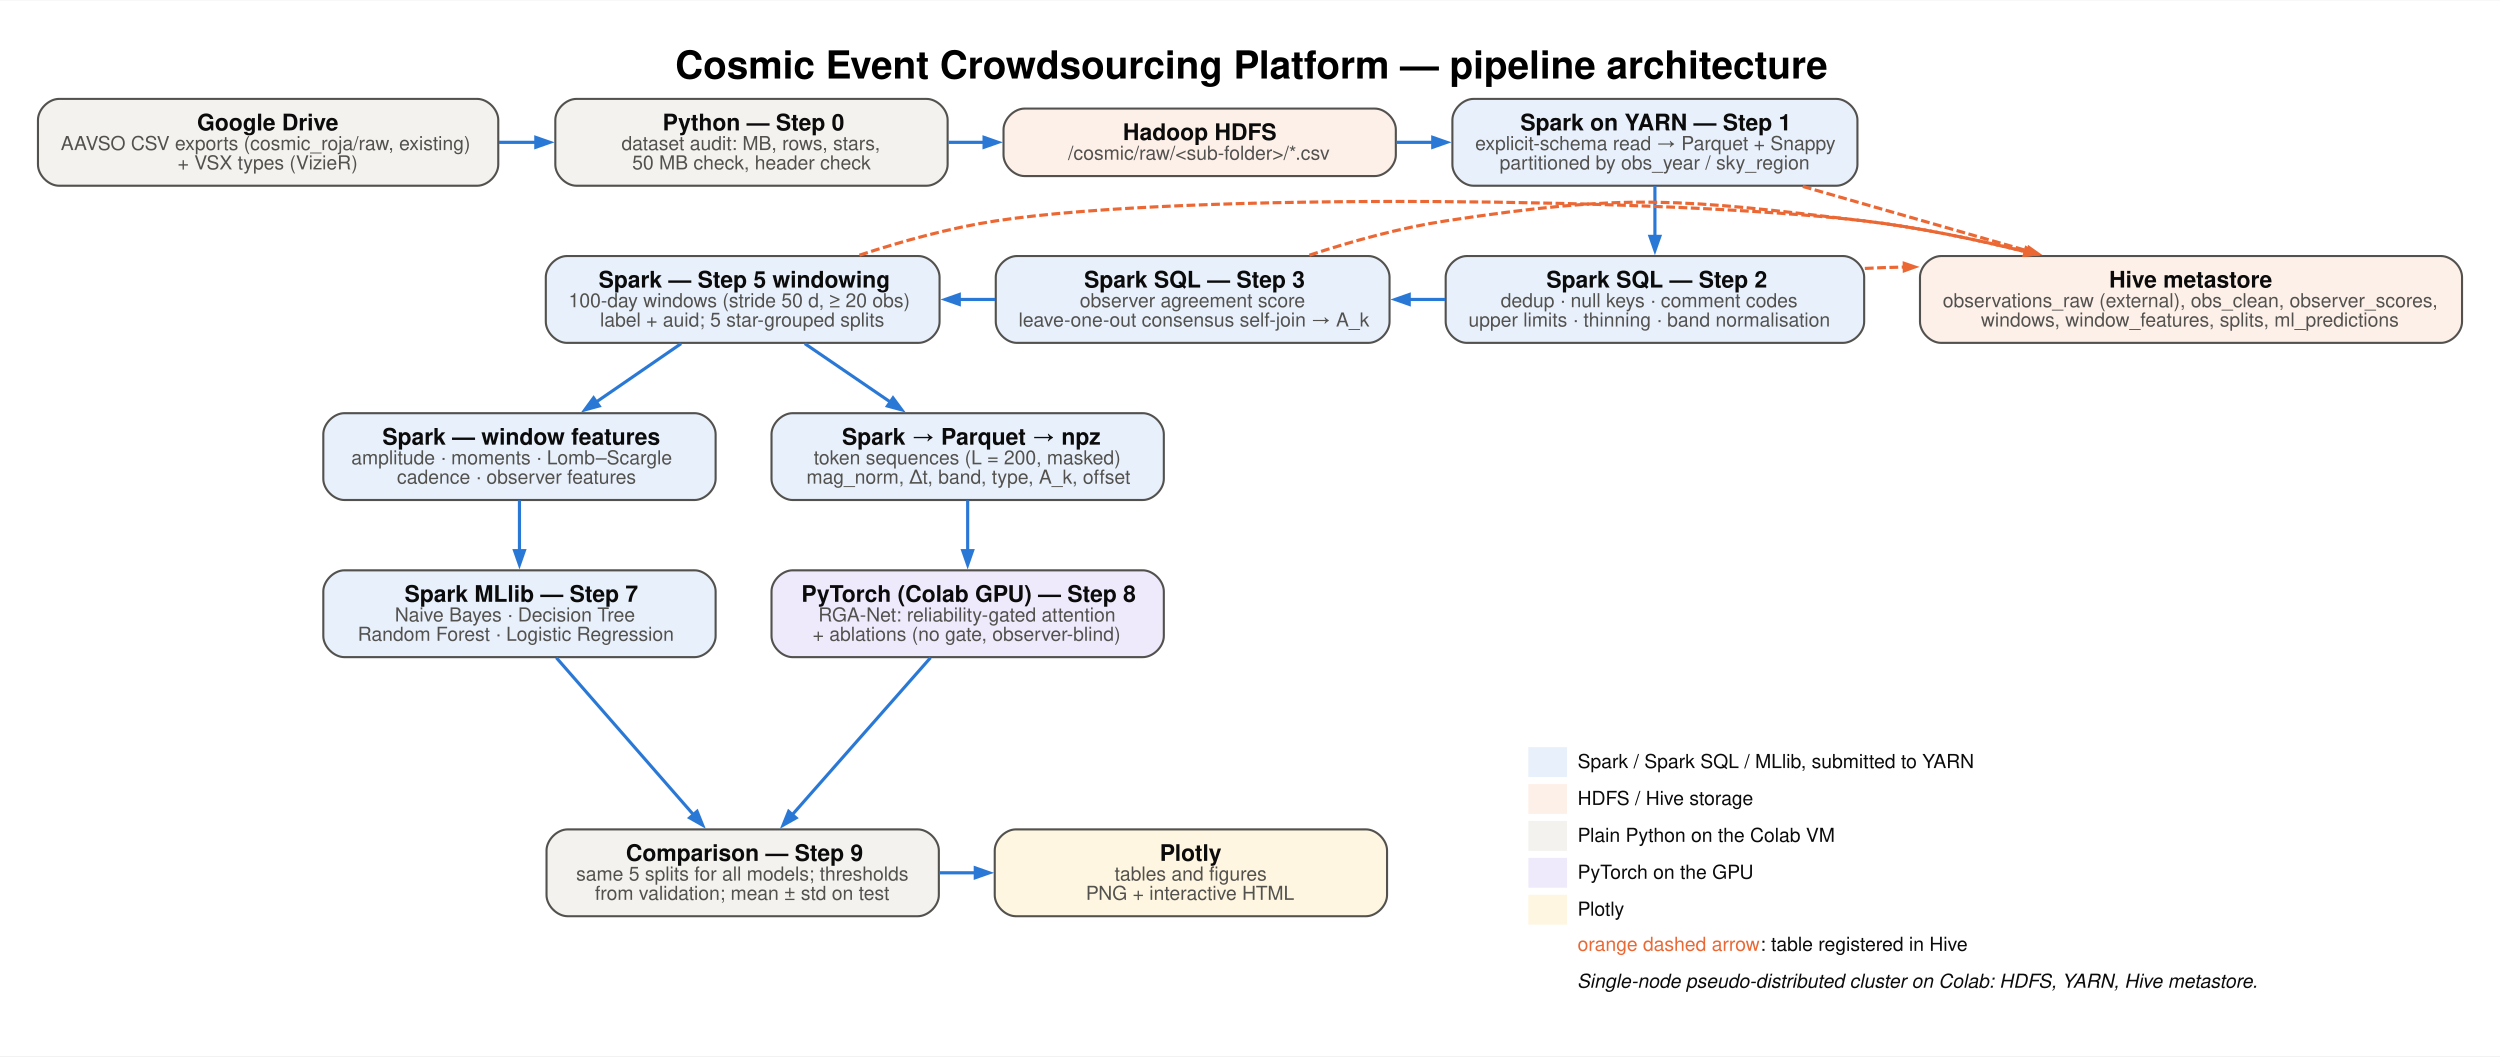
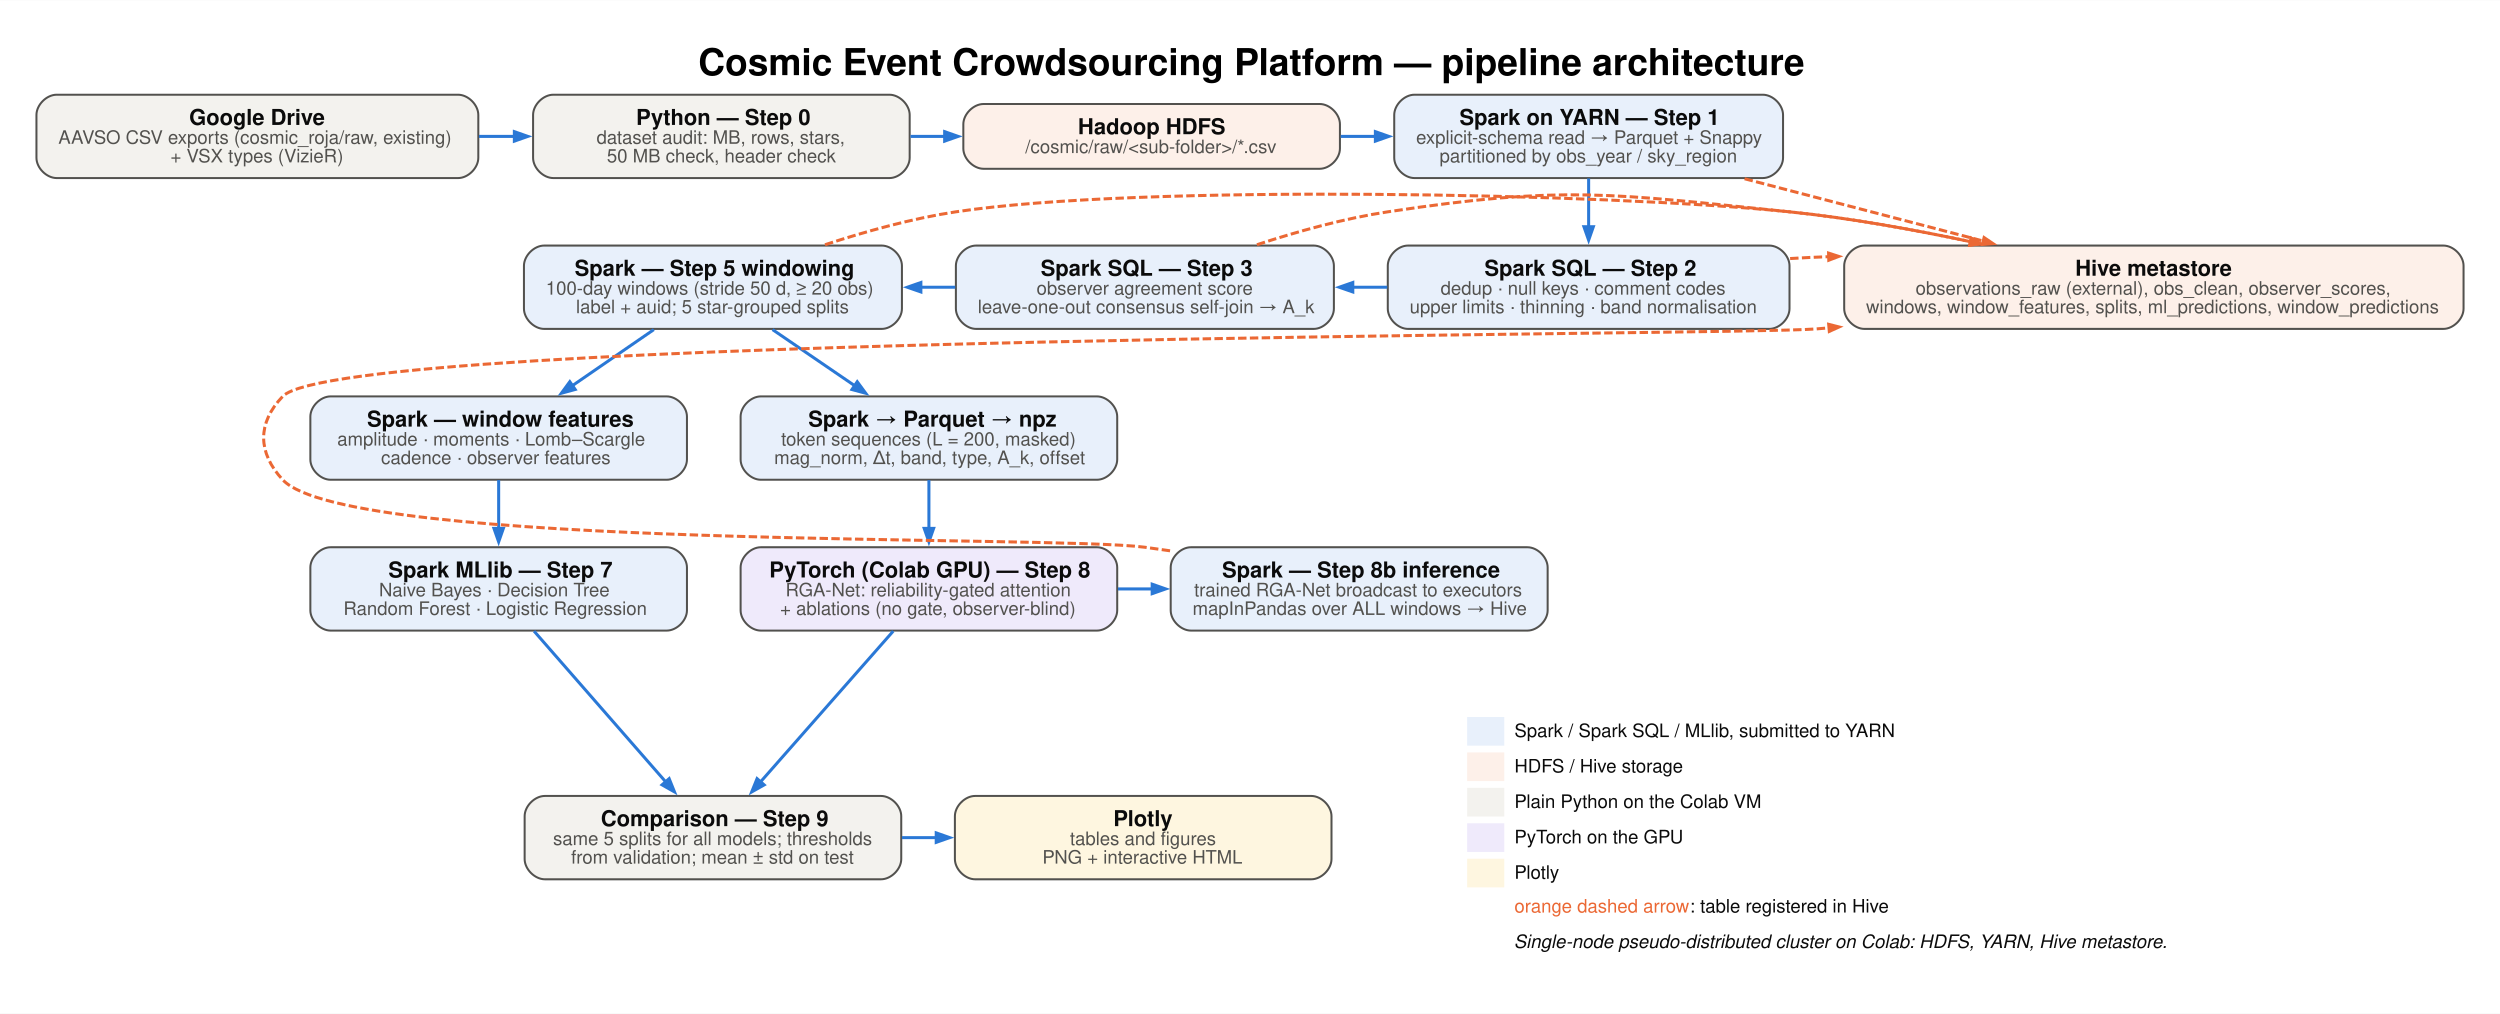
- <svg xmlns="http://www.w3.org/2000/svg" width="1422pt" height="601pt" viewBox="0.00 0.00 1422.34 600.60">
+ <svg xmlns="http://www.w3.org/2000/svg" width="1482pt" height="601pt" viewBox="0.00 0.00 1481.68 600.60">
  <g id="graph0" class="graph" transform="scale(1 1) rotate(0) translate(21.6 579)">
-     <polygon fill="white" stroke="none" points="-21.6,21.6 -21.6,-579 1400.74,-579 1400.74,21.6 -21.6,21.6" />
-     <text text-anchor="start" x="362.55" y="-534.6" font-family="Helvetica,sans-Serif" font-weight="bold" font-size="22.00">Cosmic Event Crowdsourcing Platform — pipeline architecture</text>
+     <polygon fill="white" stroke="none" points="-21.6,21.6 -21.6,-579 1460.08,-579 1460.08,21.6 -21.6,21.6" />
+     <text text-anchor="start" x="392.23" y="-534.6" font-family="Helvetica,sans-Serif" font-weight="bold" font-size="22.00">Cosmic Event Crowdsourcing Platform — pipeline architecture</text>
    <g id="node1" class="node">
      <path fill="#f3f2ee" stroke="#52514e" stroke-width="1.2" d="M249.88,-523C249.88,-523 12,-523 12,-523 6,-523 0,-517 0,-511 0,-511 0,-485.6 0,-485.6 0,-479.6 6,-473.6 12,-473.6 12,-473.6 249.88,-473.6 249.88,-473.6 255.88,-473.6 261.88,-479.6 261.88,-485.6 261.88,-485.6 261.88,-511 261.88,-511 261.88,-517 255.88,-523 249.88,-523" />
      <text text-anchor="start" x="90.49" y="-505.1" font-family="Helvetica,sans-Serif" font-weight="bold" font-size="13.00" fill="#0b0b0b">Google Drive</text>
      <text text-anchor="start" x="12.96" y="-493.9" font-family="Helvetica,sans-Serif" font-size="11.00" fill="#52514e">AAVSO CSV exports (cosmic_roja/raw, existing)</text>
      <text text-anchor="start" x="79.44" y="-482.9" font-family="Helvetica,sans-Serif" font-size="11.00" fill="#52514e">+ VSX types (VizieR)</text>
    </g>
    <g id="node2" class="node">
      <path fill="#f3f2ee" stroke="#52514e" stroke-width="1.2" d="M505.54,-523C505.54,-523 306.34,-523 306.34,-523 300.34,-523 294.34,-517 294.34,-511 294.34,-511 294.34,-485.6 294.34,-485.6 294.34,-479.6 300.34,-473.6 306.34,-473.6 306.34,-473.6 505.54,-473.6 505.54,-473.6 511.54,-473.6 517.54,-479.6 517.54,-485.6 517.54,-485.6 517.54,-511 517.54,-511 517.54,-517 511.54,-523 505.54,-523" />
      <text text-anchor="start" x="355.38" y="-505.1" font-family="Helvetica,sans-Serif" font-weight="bold" font-size="13.00" fill="#0b0b0b">Python — Step 0</text>
      <text text-anchor="start" x="331.97" y="-493.9" font-family="Helvetica,sans-Serif" font-size="11.00" fill="#52514e">dataset audit: MB, rows, stars,</text>
      <text text-anchor="start" x="338.07" y="-482.9" font-family="Helvetica,sans-Serif" font-size="11.00" fill="#52514e">50 MB check, header check</text>
    </g>
    <g id="edge1" class="edge">
      <path fill="none" stroke="#2a78d6" stroke-width="1.8" d="M262.26,-498.3C269.37,-498.3 276.47,-498.3 283.57,-498.3" />
      <polygon fill="#2a78d6" stroke="#2a78d6" stroke-width="1.8" points="283.25,-501.1 291.25,-498.3 283.25,-495.5 283.25,-501.1" />
    </g>
    <g id="node3" class="node">
      <path fill="#fdf0e9" stroke="#52514e" stroke-width="1.2" d="M760.54,-517.5C760.54,-517.5 561.34,-517.5 561.34,-517.5 555.34,-517.5 549.34,-511.5 549.34,-505.5 549.34,-505.5 549.34,-491.1 549.34,-491.1 549.34,-485.1 555.34,-479.1 561.34,-479.1 561.34,-479.1 760.54,-479.1 760.54,-479.1 766.54,-479.1 772.54,-485.1 772.54,-491.1 772.54,-491.1 772.54,-505.5 772.54,-505.5 772.54,-511.5 766.54,-517.5 760.54,-517.5" />
      <text text-anchor="start" x="617.25" y="-499.6" font-family="Helvetica,sans-Serif" font-weight="bold" font-size="13.00" fill="#0b0b0b">Hadoop HDFS</text>
      <text text-anchor="start" x="586.05" y="-488.4" font-family="Helvetica,sans-Serif" font-size="11.00" fill="#52514e">/cosmic/raw/&lt;sub-folder&gt;/*.csv</text>
    </g>
    <g id="edge2" class="edge">
      <path fill="none" stroke="#2a78d6" stroke-width="1.8" d="M518,-498.3C524.78,-498.3 531.56,-498.3 538.34,-498.3" />
      <polygon fill="#2a78d6" stroke="#2a78d6" stroke-width="1.8" points="538.27,-501.1 546.27,-498.3 538.27,-495.5 538.27,-501.1" />
    </g>
    <g id="node4" class="node">
      <path fill="#e8f0fb" stroke="#52514e" stroke-width="1.2" d="M1023.16,-523C1023.16,-523 816.72,-523 816.72,-523 810.72,-523 804.72,-517 804.72,-511 804.72,-511 804.72,-485.6 804.72,-485.6 804.72,-479.6 810.72,-473.6 816.72,-473.6 816.72,-473.6 1023.16,-473.6 1023.16,-473.6 1029.16,-473.6 1035.16,-479.6 1035.16,-485.6 1035.16,-485.6 1035.16,-511 1035.16,-511 1035.16,-517 1029.16,-523 1023.16,-523" />
      <text text-anchor="start" x="843.37" y="-505.1" font-family="Helvetica,sans-Serif" font-weight="bold" font-size="13.00" fill="#0b0b0b">Spark on YARN — Step 1</text>
      <text text-anchor="start" x="817.68" y="-493.9" font-family="Helvetica,sans-Serif" font-size="11.00" fill="#52514e">explicit-schema read → Parquet + Snappy</text>
      <text text-anchor="start" x="831.58" y="-482.9" font-family="Helvetica,sans-Serif" font-size="11.00" fill="#52514e">partitioned by obs_year / sky_region</text>
    </g>
    <g id="edge3" class="edge">
      <path fill="none" stroke="#2a78d6" stroke-width="1.8" d="M772.99,-498.3C780,-498.3 787,-498.3 794.01,-498.3" />
      <polygon fill="#2a78d6" stroke="#2a78d6" stroke-width="1.8" points="793.55,-501.1 801.55,-498.3 793.55,-495.5 793.55,-501.1" />
    </g>
    <g id="node5" class="node">
      <path fill="#e8f0fb" stroke="#52514e" stroke-width="1.2" d="M1026.99,-433.6C1026.99,-433.6 812.9,-433.6 812.9,-433.6 806.9,-433.6 800.9,-427.6 800.9,-421.6 800.9,-421.6 800.9,-396.2 800.9,-396.2 800.9,-390.2 806.9,-384.2 812.9,-384.2 812.9,-384.2 1026.99,-384.2 1026.99,-384.2 1032.99,-384.2 1038.99,-390.2 1038.99,-396.2 1038.99,-396.2 1038.99,-421.6 1038.99,-421.6 1038.99,-427.6 1032.99,-433.6 1026.99,-433.6" />
      <text text-anchor="start" x="858.17" y="-415.7" font-family="Helvetica,sans-Serif" font-weight="bold" font-size="13.00" fill="#0b0b0b">Spark SQL — Step 2</text>
      <text text-anchor="start" x="832.2" y="-404.5" font-family="Helvetica,sans-Serif" font-size="11.00" fill="#52514e">dedup · null keys · comment codes</text>
      <text text-anchor="start" x="813.86" y="-393.5" font-family="Helvetica,sans-Serif" font-size="11.00" fill="#52514e">upper limits · thinning · band normalisation</text>
    </g>
    <g id="edge4" class="edge">
      <path fill="none" stroke="#2a78d6" stroke-width="1.8" d="M919.94,-473.42C919.94,-464.53 919.94,-454.26 919.94,-444.6" />
      <polygon fill="#2a78d6" stroke="#2a78d6" stroke-width="1.8" points="922.74,-444.78 919.94,-436.78 917.14,-444.78 922.74,-444.78" />
    </g>
-     <g id="node14" class="node">
-       <path fill="#fdf0e9" stroke="#52514e" stroke-width="1.2" d="M1367.14,-433.6C1367.14,-433.6 1082.75,-433.6 1082.75,-433.6 1076.75,-433.6 1070.75,-427.6 1070.75,-421.6 1070.75,-421.6 1070.75,-396.2 1070.75,-396.2 1070.75,-390.2 1076.75,-384.2 1082.75,-384.2 1082.75,-384.2 1367.14,-384.2 1367.14,-384.2 1373.14,-384.2 1379.14,-390.2 1379.14,-396.2 1379.14,-396.2 1379.14,-421.6 1379.14,-421.6 1379.14,-427.6 1373.14,-433.6 1367.14,-433.6" />
-       <text text-anchor="start" x="1178.34" y="-415.7" font-family="Helvetica,sans-Serif" font-weight="bold" font-size="13.00" fill="#0b0b0b">Hive metastore</text>
-       <text text-anchor="start" x="1083.71" y="-404.5" font-family="Helvetica,sans-Serif" font-size="11.00" fill="#52514e">observations_raw (external), obs_clean, observer_scores,</text>
-       <text text-anchor="start" x="1105.42" y="-393.5" font-family="Helvetica,sans-Serif" font-size="11.00" fill="#52514e">windows, window_features, splits, ml_predictions</text>
-     </g>
-     <g id="edge15" class="edge">
-       <path fill="none" stroke="#eb6834" stroke-width="1.8" stroke-dasharray="5,2" d="M1004.09,-473.19C1043.85,-461.79 1091.42,-448.16 1132.21,-436.47" />
-       <polygon fill="#eb6834" stroke="#eb6834" stroke-width="1.8" points="1132.73,-438.51 1137.92,-434.84 1131.57,-434.47 1132.73,-438.51" />
+     <g id="node15" class="node">
+       <path fill="#fdf0e9" stroke="#52514e" stroke-width="1.2" d="M1426.48,-433.6C1426.48,-433.6 1083.4,-433.6 1083.4,-433.6 1077.4,-433.6 1071.4,-427.6 1071.4,-421.6 1071.4,-421.6 1071.4,-396.2 1071.4,-396.2 1071.4,-390.2 1077.4,-384.2 1083.4,-384.2 1083.4,-384.2 1426.48,-384.2 1426.48,-384.2 1432.48,-384.2 1438.48,-390.2 1438.48,-396.2 1438.48,-396.2 1438.48,-421.6 1438.48,-421.6 1438.48,-427.6 1432.48,-433.6 1426.48,-433.6" />
+       <text text-anchor="start" x="1208.34" y="-415.7" font-family="Helvetica,sans-Serif" font-weight="bold" font-size="13.00" fill="#0b0b0b">Hive metastore</text>
+       <text text-anchor="start" x="1113.71" y="-404.5" font-family="Helvetica,sans-Serif" font-size="11.00" fill="#52514e">observations_raw (external), obs_clean, observer_scores,</text>
+       <text text-anchor="start" x="1084.36" y="-393.5" font-family="Helvetica,sans-Serif" font-size="11.00" fill="#52514e">windows, window_features, splits, ml_predictions, window_predictions</text>
    </g>
    <g id="edge16" class="edge">
-       <path fill="none" stroke="#eb6834" stroke-width="1.8" stroke-dasharray="5,2" d="M1039.38,-426.55C1047.01,-426.96 1054.64,-427.22 1062.27,-427.34" />
-       <polygon fill="#eb6834" stroke="#eb6834" stroke-width="1.8" points="1061.8,-429.44 1067.82,-427.4 1061.84,-425.24 1061.8,-429.44" />
+       <path fill="none" stroke="#eb6834" stroke-width="1.8" stroke-dasharray="5,2" d="M1012.37,-473.19C1056.31,-461.72 1108.94,-447.99 1153.93,-436.25" />
+       <polygon fill="#eb6834" stroke="#eb6834" stroke-width="1.8" points="1154.32,-438.32 1159.6,-434.77 1153.26,-434.26 1154.32,-438.32" />
+     </g>
+     <g id="edge17" class="edge">
+       <path fill="none" stroke="#eb6834" stroke-width="1.8" stroke-dasharray="5,2" d="M1039.35,-425.9C1047.08,-426.39 1054.81,-426.76 1062.54,-427.02" />
+       <polygon fill="#eb6834" stroke="#eb6834" stroke-width="1.8" points="1062.15,-429.11 1068.21,-427.17 1062.27,-424.91 1062.15,-429.11" />
    </g>
    <g id="node6" class="node">
      <path fill="#e8f0fb" stroke="#52514e" stroke-width="1.2" d="M756.96,-433.6C756.96,-433.6 556.93,-433.6 556.93,-433.6 550.93,-433.6 544.93,-427.6 544.93,-421.6 544.93,-421.6 544.93,-396.2 544.93,-396.2 544.93,-390.2 550.93,-384.2 556.93,-384.2 556.93,-384.2 756.96,-384.2 756.96,-384.2 762.96,-384.2 768.96,-390.2 768.96,-396.2 768.96,-396.2 768.96,-421.6 768.96,-421.6 768.96,-427.6 762.96,-433.6 756.96,-433.6" />
      <text text-anchor="start" x="595.17" y="-415.7" font-family="Helvetica,sans-Serif" font-weight="bold" font-size="13.00" fill="#0b0b0b">Spark SQL — Step 3</text>
      <text text-anchor="start" x="592.74" y="-404.5" font-family="Helvetica,sans-Serif" font-size="11.00" fill="#52514e">observer agreement score</text>
      <text text-anchor="start" x="557.89" y="-393.5" font-family="Helvetica,sans-Serif" font-size="11.00" fill="#52514e">leave-one-out consensus self-join → A_k</text>
    </g>
    <g id="edge5" class="edge">
      <path fill="none" stroke="#2a78d6" stroke-width="1.8" d="M780.15,-408.9C786.96,-408.9 793.78,-408.9 800.6,-408.9" />
      <polygon fill="#2a78d6" stroke="#2a78d6" stroke-width="1.8" points="780.16,-406.1 772.16,-408.9 780.16,-411.7 780.16,-406.1" />
    </g>
-     <g id="edge17" class="edge">
-       <path fill="none" stroke="#eb6834" stroke-width="1.8" stroke-dasharray="5,2" d="M723.36,-434.09C747.43,-442 775.06,-449.68 800.94,-453.6 905.52,-469.46 933.9,-466.04 1038.94,-453.6 1069.24,-450.01 1101.74,-443.24 1130.97,-436.04" />
-       <polygon fill="#eb6834" stroke="#eb6834" stroke-width="1.8" points="1131.17,-438.15 1136.48,-434.66 1130.15,-434.08 1131.17,-438.15" />
+     <g id="edge18" class="edge">
+       <path fill="none" stroke="#eb6834" stroke-width="1.8" stroke-dasharray="5,2" d="M723.36,-434.09C747.43,-442 775.06,-449.68 800.94,-453.6 905.52,-469.46 933.71,-464.37 1038.94,-453.6 1074.3,-449.98 1112.41,-443.11 1146.63,-435.82" />
+       <polygon fill="#eb6834" stroke="#eb6834" stroke-width="1.8" points="1146.69,-437.96 1152.12,-434.64 1145.81,-433.85 1146.69,-437.96" />
    </g>
    <g id="node7" class="node">
      <path fill="#e8f0fb" stroke="#52514e" stroke-width="1.2" d="M500.95,-433.6C500.95,-433.6 300.93,-433.6 300.93,-433.6 294.93,-433.6 288.93,-427.6 288.93,-421.6 288.93,-421.6 288.93,-396.2 288.93,-396.2 288.93,-390.2 294.93,-384.2 300.93,-384.2 300.93,-384.2 500.95,-384.2 500.95,-384.2 506.95,-384.2 512.95,-390.2 512.95,-396.2 512.95,-396.2 512.95,-421.6 512.95,-421.6 512.95,-427.6 506.95,-433.6 500.95,-433.6" />
      <text text-anchor="start" x="318.96" y="-415.7" font-family="Helvetica,sans-Serif" font-weight="bold" font-size="13.00" fill="#0b0b0b">Spark — Step 5 windowing</text>
      <text text-anchor="start" x="301.89" y="-404.5" font-family="Helvetica,sans-Serif" font-size="11.00" fill="#52514e">100-day windows (stride 50 d, ≥ 20 obs)</text>
      <text text-anchor="start" x="319.77" y="-393.5" font-family="Helvetica,sans-Serif" font-size="11.00" fill="#52514e">label + auid; 5 star-grouped splits</text>
    </g>
    <g id="edge6" class="edge">
      <path fill="none" stroke="#2a78d6" stroke-width="1.8" d="M524.14,-408.9C530.94,-408.9 537.75,-408.9 544.55,-408.9" />
      <polygon fill="#2a78d6" stroke="#2a78d6" stroke-width="1.8" points="524.17,-406.1 516.17,-408.9 524.17,-411.7 524.17,-406.1" />
    </g>
    <g id="node8" class="node">
      <path fill="#e8f0fb" stroke="#52514e" stroke-width="1.2" d="M373.54,-344.2C373.54,-344.2 174.34,-344.2 174.34,-344.2 168.34,-344.2 162.34,-338.2 162.34,-332.2 162.34,-332.2 162.34,-306.8 162.34,-306.8 162.34,-300.8 168.34,-294.8 174.34,-294.8 174.34,-294.8 373.54,-294.8 373.54,-294.8 379.54,-294.8 385.54,-300.8 385.54,-306.8 385.54,-306.8 385.54,-332.2 385.54,-332.2 385.54,-338.2 379.54,-344.2 373.54,-344.2" />
      <text text-anchor="start" x="195.92" y="-326.3" font-family="Helvetica,sans-Serif" font-weight="bold" font-size="13.00" fill="#0b0b0b">Spark — window features</text>
      <text text-anchor="start" x="178.26" y="-315.1" font-family="Helvetica,sans-Serif" font-size="11.00" fill="#52514e">amplitude · moments · Lomb–Scargle</text>
      <text text-anchor="start" x="204.24" y="-304.1" font-family="Helvetica,sans-Serif" font-size="11.00" fill="#52514e">cadence · observer features</text>
    </g>
    <g id="edge7" class="edge">
      <path fill="none" stroke="#2a78d6" stroke-width="1.8" d="M365.9,-383.79C350.91,-373.47 333.25,-361.32 317.43,-350.43" />
      <polygon fill="#2a78d6" stroke="#2a78d6" stroke-width="1.8" points="319.29,-348.31 311.11,-346.08 316.11,-352.92 319.29,-348.31" />
    </g>
    <g id="node9" class="node">
      <path fill="#e8f0fb" stroke="#52514e" stroke-width="1.2" d="M628.54,-344.2C628.54,-344.2 429.34,-344.2 429.34,-344.2 423.34,-344.2 417.34,-338.2 417.34,-332.2 417.34,-332.2 417.34,-306.8 417.34,-306.8 417.34,-300.8 423.34,-294.8 429.34,-294.8 429.34,-294.8 628.54,-294.8 628.54,-294.8 634.54,-294.8 640.54,-300.8 640.54,-306.8 640.54,-306.8 640.54,-332.2 640.54,-332.2 640.54,-338.2 634.54,-344.2 628.54,-344.2" />
      <text text-anchor="start" x="457.43" y="-326.3" font-family="Helvetica,sans-Serif" font-weight="bold" font-size="13.00" fill="#0b0b0b">Spark → Parquet → npz</text>
      <text text-anchor="start" x="441.35" y="-315.1" font-family="Helvetica,sans-Serif" font-size="11.00" fill="#52514e">token sequences (L = 200, masked)</text>
      <text text-anchor="start" x="437.23" y="-304.1" font-family="Helvetica,sans-Serif" font-size="11.00" fill="#52514e">mag_norm, Δt, band, type, A_k, offset</text>
    </g>
    <g id="edge8" class="edge">
      <path fill="none" stroke="#2a78d6" stroke-width="1.8" d="M436.26,-383.79C451.37,-373.47 469.17,-361.32 485.11,-350.43" />
      <polygon fill="#2a78d6" stroke="#2a78d6" stroke-width="1.8" points="486.46,-352.89 491.49,-346.07 483.31,-348.27 486.46,-352.89" />
    </g>
-     <g id="edge18" class="edge">
-       <path fill="none" stroke="#eb6834" stroke-width="1.8" stroke-dasharray="5,2" d="M467.36,-434.09C491.43,-442 519.06,-449.68 544.94,-453.6 653.48,-470.06 929.93,-466.52 1038.94,-453.6 1069.24,-450.01 1101.74,-443.24 1130.97,-436.04" />
-       <polygon fill="#eb6834" stroke="#eb6834" stroke-width="1.8" points="1131.17,-438.15 1136.48,-434.66 1130.15,-434.08 1131.17,-438.15" />
+     <g id="edge19" class="edge">
+       <path fill="none" stroke="#eb6834" stroke-width="1.8" stroke-dasharray="5,2" d="M467.36,-434.09C491.43,-442 519.06,-449.68 544.94,-453.6 653.48,-470.06 929.73,-464.78 1038.94,-453.6 1074.3,-449.98 1112.41,-443.11 1146.63,-435.82" />
+       <polygon fill="#eb6834" stroke="#eb6834" stroke-width="1.8" points="1146.69,-437.96 1152.12,-434.64 1145.81,-433.85 1146.69,-437.96" />
    </g>
    <g id="node10" class="node">
      <path fill="#e8f0fb" stroke="#52514e" stroke-width="1.2" d="M373.54,-254.8C373.54,-254.8 174.34,-254.8 174.34,-254.8 168.34,-254.8 162.34,-248.8 162.34,-242.8 162.34,-242.8 162.34,-217.4 162.34,-217.4 162.34,-211.4 168.34,-205.4 174.34,-205.4 174.34,-205.4 373.54,-205.4 373.54,-205.4 379.54,-205.4 385.54,-211.4 385.54,-217.4 385.54,-217.4 385.54,-242.8 385.54,-242.8 385.54,-248.8 379.54,-254.8 373.54,-254.8" />
      <text text-anchor="start" x="208.57" y="-236.9" font-family="Helvetica,sans-Serif" font-weight="bold" font-size="13.00" fill="#0b0b0b">Spark MLlib — Step 7</text>
      <text text-anchor="start" x="203.02" y="-225.7" font-family="Helvetica,sans-Serif" font-size="11.00" fill="#52514e">Naive Bayes · Decision Tree</text>
      <text text-anchor="start" x="181.93" y="-214.7" font-family="Helvetica,sans-Serif" font-size="11.00" fill="#52514e">Random Forest · Logistic Regression</text>
    </g>
    <g id="edge9" class="edge">
      <path fill="none" stroke="#2a78d6" stroke-width="1.8" d="M273.94,-294.62C273.94,-285.73 273.94,-275.46 273.94,-265.8" />
      <polygon fill="#2a78d6" stroke="#2a78d6" stroke-width="1.8" points="276.74,-265.98 273.94,-257.98 271.14,-265.98 276.74,-265.98" />
    </g>
    <g id="node11" class="node">
      <path fill="#efeafb" stroke="#52514e" stroke-width="1.2" d="M628.54,-254.8C628.54,-254.8 429.34,-254.8 429.34,-254.8 423.34,-254.8 417.34,-248.8 417.34,-242.8 417.34,-242.8 417.34,-217.4 417.34,-217.4 417.34,-211.4 423.34,-205.4 429.34,-205.4 429.34,-205.4 628.54,-205.4 628.54,-205.4 634.54,-205.4 640.54,-211.4 640.54,-217.4 640.54,-217.4 640.54,-242.8 640.54,-242.8 640.54,-248.8 634.54,-254.8 628.54,-254.8" />
      <text text-anchor="start" x="434.32" y="-236.9" font-family="Helvetica,sans-Serif" font-weight="bold" font-size="13.00" fill="#0b0b0b">PyTorch (Colab GPU) — Step 8</text>
      <text text-anchor="start" x="443.96" y="-225.7" font-family="Helvetica,sans-Serif" font-size="11.00" fill="#52514e">RGA-Net: reliability-gated attention</text>
      <text text-anchor="start" x="440.74" y="-214.7" font-family="Helvetica,sans-Serif" font-size="11.00" fill="#52514e">+ ablations (no gate, observer-blind)</text>
    </g>
    <g id="edge10" class="edge">
      <path fill="none" stroke="#2a78d6" stroke-width="1.8" d="M528.94,-294.62C528.94,-285.73 528.94,-275.46 528.94,-265.8" />
      <polygon fill="#2a78d6" stroke="#2a78d6" stroke-width="1.8" points="531.74,-265.98 528.94,-257.98 526.14,-265.98 531.74,-265.98" />
    </g>
-     <g id="node12" class="node">
+     <g id="node13" class="node">
      <path fill="#f3f2ee" stroke="#52514e" stroke-width="1.2" d="M500.54,-107.4C500.54,-107.4 301.34,-107.4 301.34,-107.4 295.34,-107.4 289.34,-101.4 289.34,-95.4 289.34,-95.4 289.34,-70 289.34,-70 289.34,-64 295.34,-58 301.34,-58 301.34,-58 500.54,-58 500.54,-58 506.54,-58 512.54,-64 512.54,-70 512.54,-70 512.54,-95.4 512.54,-95.4 512.54,-101.4 506.54,-107.4 500.54,-107.4" />
      <text text-anchor="start" x="334.48" y="-89.5" font-family="Helvetica,sans-Serif" font-weight="bold" font-size="13.00" fill="#0b0b0b">Comparison — Step 9</text>
      <text text-anchor="start" x="306.18" y="-78.3" font-family="Helvetica,sans-Serif" font-size="11.00" fill="#52514e">same 5 splits for all models; thresholds</text>
      <text text-anchor="start" x="316.87" y="-67.3" font-family="Helvetica,sans-Serif" font-size="11.00" fill="#52514e">from validation; mean ± std on test</text>
    </g>
    <g id="edge11" class="edge">
      <path fill="none" stroke="#2a78d6" stroke-width="1.8" d="M294.91,-205.09C316.24,-180.68 349.41,-142.7 372.96,-115.73" />
      <polygon fill="#2a78d6" stroke="#2a78d6" stroke-width="1.8" points="374.99,-117.66 378.15,-109.8 370.77,-113.98 374.99,-117.66" />
    </g>
+     <g id="node12" class="node">
+       <path fill="#e8f0fb" stroke="#52514e" stroke-width="1.2" d="M883.65,-254.8C883.65,-254.8 684.24,-254.8 684.24,-254.8 678.24,-254.8 672.24,-248.8 672.24,-242.8 672.24,-242.8 672.24,-217.4 672.24,-217.4 672.24,-211.4 678.24,-205.4 684.24,-205.4 684.24,-205.4 883.65,-205.4 883.65,-205.4 889.65,-205.4 895.65,-211.4 895.65,-217.4 895.65,-217.4 895.65,-242.8 895.65,-242.8 895.65,-248.8 889.65,-254.8 883.65,-254.8" />
+       <text text-anchor="start" x="702.66" y="-236.9" font-family="Helvetica,sans-Serif" font-weight="bold" font-size="13.00" fill="#0b0b0b">Spark — Step 8b inference</text>
+       <text text-anchor="start" x="686.12" y="-225.7" font-family="Helvetica,sans-Serif" font-size="11.00" fill="#52514e">trained RGA-Net broadcast to executors</text>
+       <text text-anchor="start" x="685.2" y="-214.7" font-family="Helvetica,sans-Serif" font-size="11.00" fill="#52514e">mapInPandas over ALL windows → Hive</text>
+     </g>
+     <g id="edge13" class="edge">
+       <path fill="none" stroke="#2a78d6" stroke-width="1.8" d="M641,-230.1C647.78,-230.1 654.56,-230.1 661.34,-230.1" />
+       <polygon fill="#2a78d6" stroke="#2a78d6" stroke-width="1.8" points="661.27,-232.9 669.27,-230.1 661.27,-227.3 661.27,-232.9" />
+     </g>
    <g id="edge12" class="edge">
      <path fill="none" stroke="#2a78d6" stroke-width="1.8" d="M507.8,-205.09C486.31,-180.68 452.88,-142.7 429.14,-115.73" />
      <polygon fill="#2a78d6" stroke="#2a78d6" stroke-width="1.8" points="431.3,-113.95 423.91,-109.79 427.09,-117.65 431.3,-113.95" />
    </g>
-     <g id="node13" class="node">
+     <g id="edge20" class="edge">
+       <path fill="none" stroke="#eb6834" stroke-width="1.8" stroke-dasharray="5,2" d="M671.86,-252.69C666.82,-253.44 661.83,-254.15 656.94,-254.8 600.48,-262.26 184.61,-252.99 145.94,-294.8 131.03,-310.92 130.76,-328.34 145.94,-344.2 180.89,-380.72 1004.56,-380.11 1054.94,-384.2 1057.43,-384.4 1059.94,-384.61 1062.46,-384.83" />
+       <polygon fill="#eb6834" stroke="#eb6834" stroke-width="1.8" points="1062.21,-386.91 1068.37,-385.35 1062.58,-382.73 1062.21,-386.91" />
+     </g>
+     <g id="node14" class="node">
      <path fill="#fef6e0" stroke="#52514e" stroke-width="1.2" d="M755.54,-107.4C755.54,-107.4 556.34,-107.4 556.34,-107.4 550.34,-107.4 544.34,-101.4 544.34,-95.4 544.34,-95.4 544.34,-70 544.34,-70 544.34,-64 550.34,-58 556.34,-58 556.34,-58 755.54,-58 755.54,-58 761.54,-58 767.54,-64 767.54,-70 767.54,-70 767.54,-95.4 767.54,-95.4 767.54,-101.4 761.54,-107.4 755.54,-107.4" />
      <text text-anchor="start" x="638.24" y="-89.5" font-family="Helvetica,sans-Serif" font-weight="bold" font-size="13.00" fill="#0b0b0b">Plotly</text>
      <text text-anchor="start" x="612.52" y="-78.3" font-family="Helvetica,sans-Serif" font-size="11.00" fill="#52514e">tables and figures</text>
      <text text-anchor="start" x="596.19" y="-67.3" font-family="Helvetica,sans-Serif" font-size="11.00" fill="#52514e">PNG + interactive HTML</text>
    </g>
-     <g id="edge13" class="edge">
+     <g id="edge14" class="edge">
      <path fill="none" stroke="#2a78d6" stroke-width="1.8" d="M513,-82.7C519.78,-82.7 526.56,-82.7 533.34,-82.7" />
      <polygon fill="#2a78d6" stroke="#2a78d6" stroke-width="1.8" points="533.27,-85.5 541.27,-82.7 533.27,-79.9 533.27,-85.5" />
    </g>
-     <g id="node15" class="node">
+     <g id="node16" class="node">
      <polygon fill="#e8f0fb" stroke="none" points="847.94,-137.2 847.94,-154.2 869.94,-154.2 869.94,-137.2 847.94,-137.2" />
      <text text-anchor="start" x="857.41" y="-142.3" font-family="Helvetica,sans-Serif" font-size="11.00" fill="#0b0b0b"> </text>
      <text text-anchor="start" x="875.94" y="-142.3" font-family="Helvetica,sans-Serif" font-size="11.00" fill="#0b0b0b">Spark / Spark SQL / MLlib, submitted to YARN</text>
      <polygon fill="#fdf0e9" stroke="none" points="847.94,-116.2 847.94,-133.2 869.94,-133.2 869.94,-116.2 847.94,-116.2" />
      <text text-anchor="start" x="857.41" y="-121.3" font-family="Helvetica,sans-Serif" font-size="11.00" fill="#0b0b0b"> </text>
      <text text-anchor="start" x="875.94" y="-121.3" font-family="Helvetica,sans-Serif" font-size="11.00" fill="#0b0b0b">HDFS / Hive storage</text>
      <polygon fill="#f3f2ee" stroke="none" points="847.94,-95.2 847.94,-112.2 869.94,-112.2 869.94,-95.2 847.94,-95.2" />
      <text text-anchor="start" x="857.41" y="-100.3" font-family="Helvetica,sans-Serif" font-size="11.00" fill="#0b0b0b"> </text>
      <text text-anchor="start" x="875.94" y="-100.3" font-family="Helvetica,sans-Serif" font-size="11.00" fill="#0b0b0b">Plain Python on the Colab VM</text>
      <polygon fill="#efeafb" stroke="none" points="847.94,-74.2 847.94,-91.2 869.94,-91.2 869.94,-74.2 847.94,-74.2" />
      <text text-anchor="start" x="857.41" y="-79.3" font-family="Helvetica,sans-Serif" font-size="11.00" fill="#0b0b0b"> </text>
      <text text-anchor="start" x="875.94" y="-79.3" font-family="Helvetica,sans-Serif" font-size="11.00" fill="#0b0b0b">PyTorch on the GPU</text>
      <polygon fill="#fef6e0" stroke="none" points="847.94,-53.2 847.94,-70.2 869.94,-70.2 869.94,-53.2 847.94,-53.2" />
      <text text-anchor="start" x="857.41" y="-58.3" font-family="Helvetica,sans-Serif" font-size="11.00" fill="#0b0b0b"> </text>
      <text text-anchor="start" x="875.94" y="-58.3" font-family="Helvetica,sans-Serif" font-size="11.00" fill="#0b0b0b">Plotly</text>
      <text text-anchor="start" x="875.94" y="-38.3" font-family="Helvetica,sans-Serif" font-size="11.00" fill="#eb6834">orange dashed arrow</text>
      <text text-anchor="start" x="979.9" y="-38.3" font-family="Helvetica,sans-Serif" font-size="11.00" fill="#0b0b0b">: table registered in Hive</text>
      <text text-anchor="start" x="875.6" y="-17.3" font-family="Helvetica,sans-Serif" font-style="italic" font-size="11.00" fill="#0b0b0b">Single-node pseudo-distributed cluster on Colab: HDFS, YARN, Hive metastore.</text>
    </g>
  </g>
</svg>
